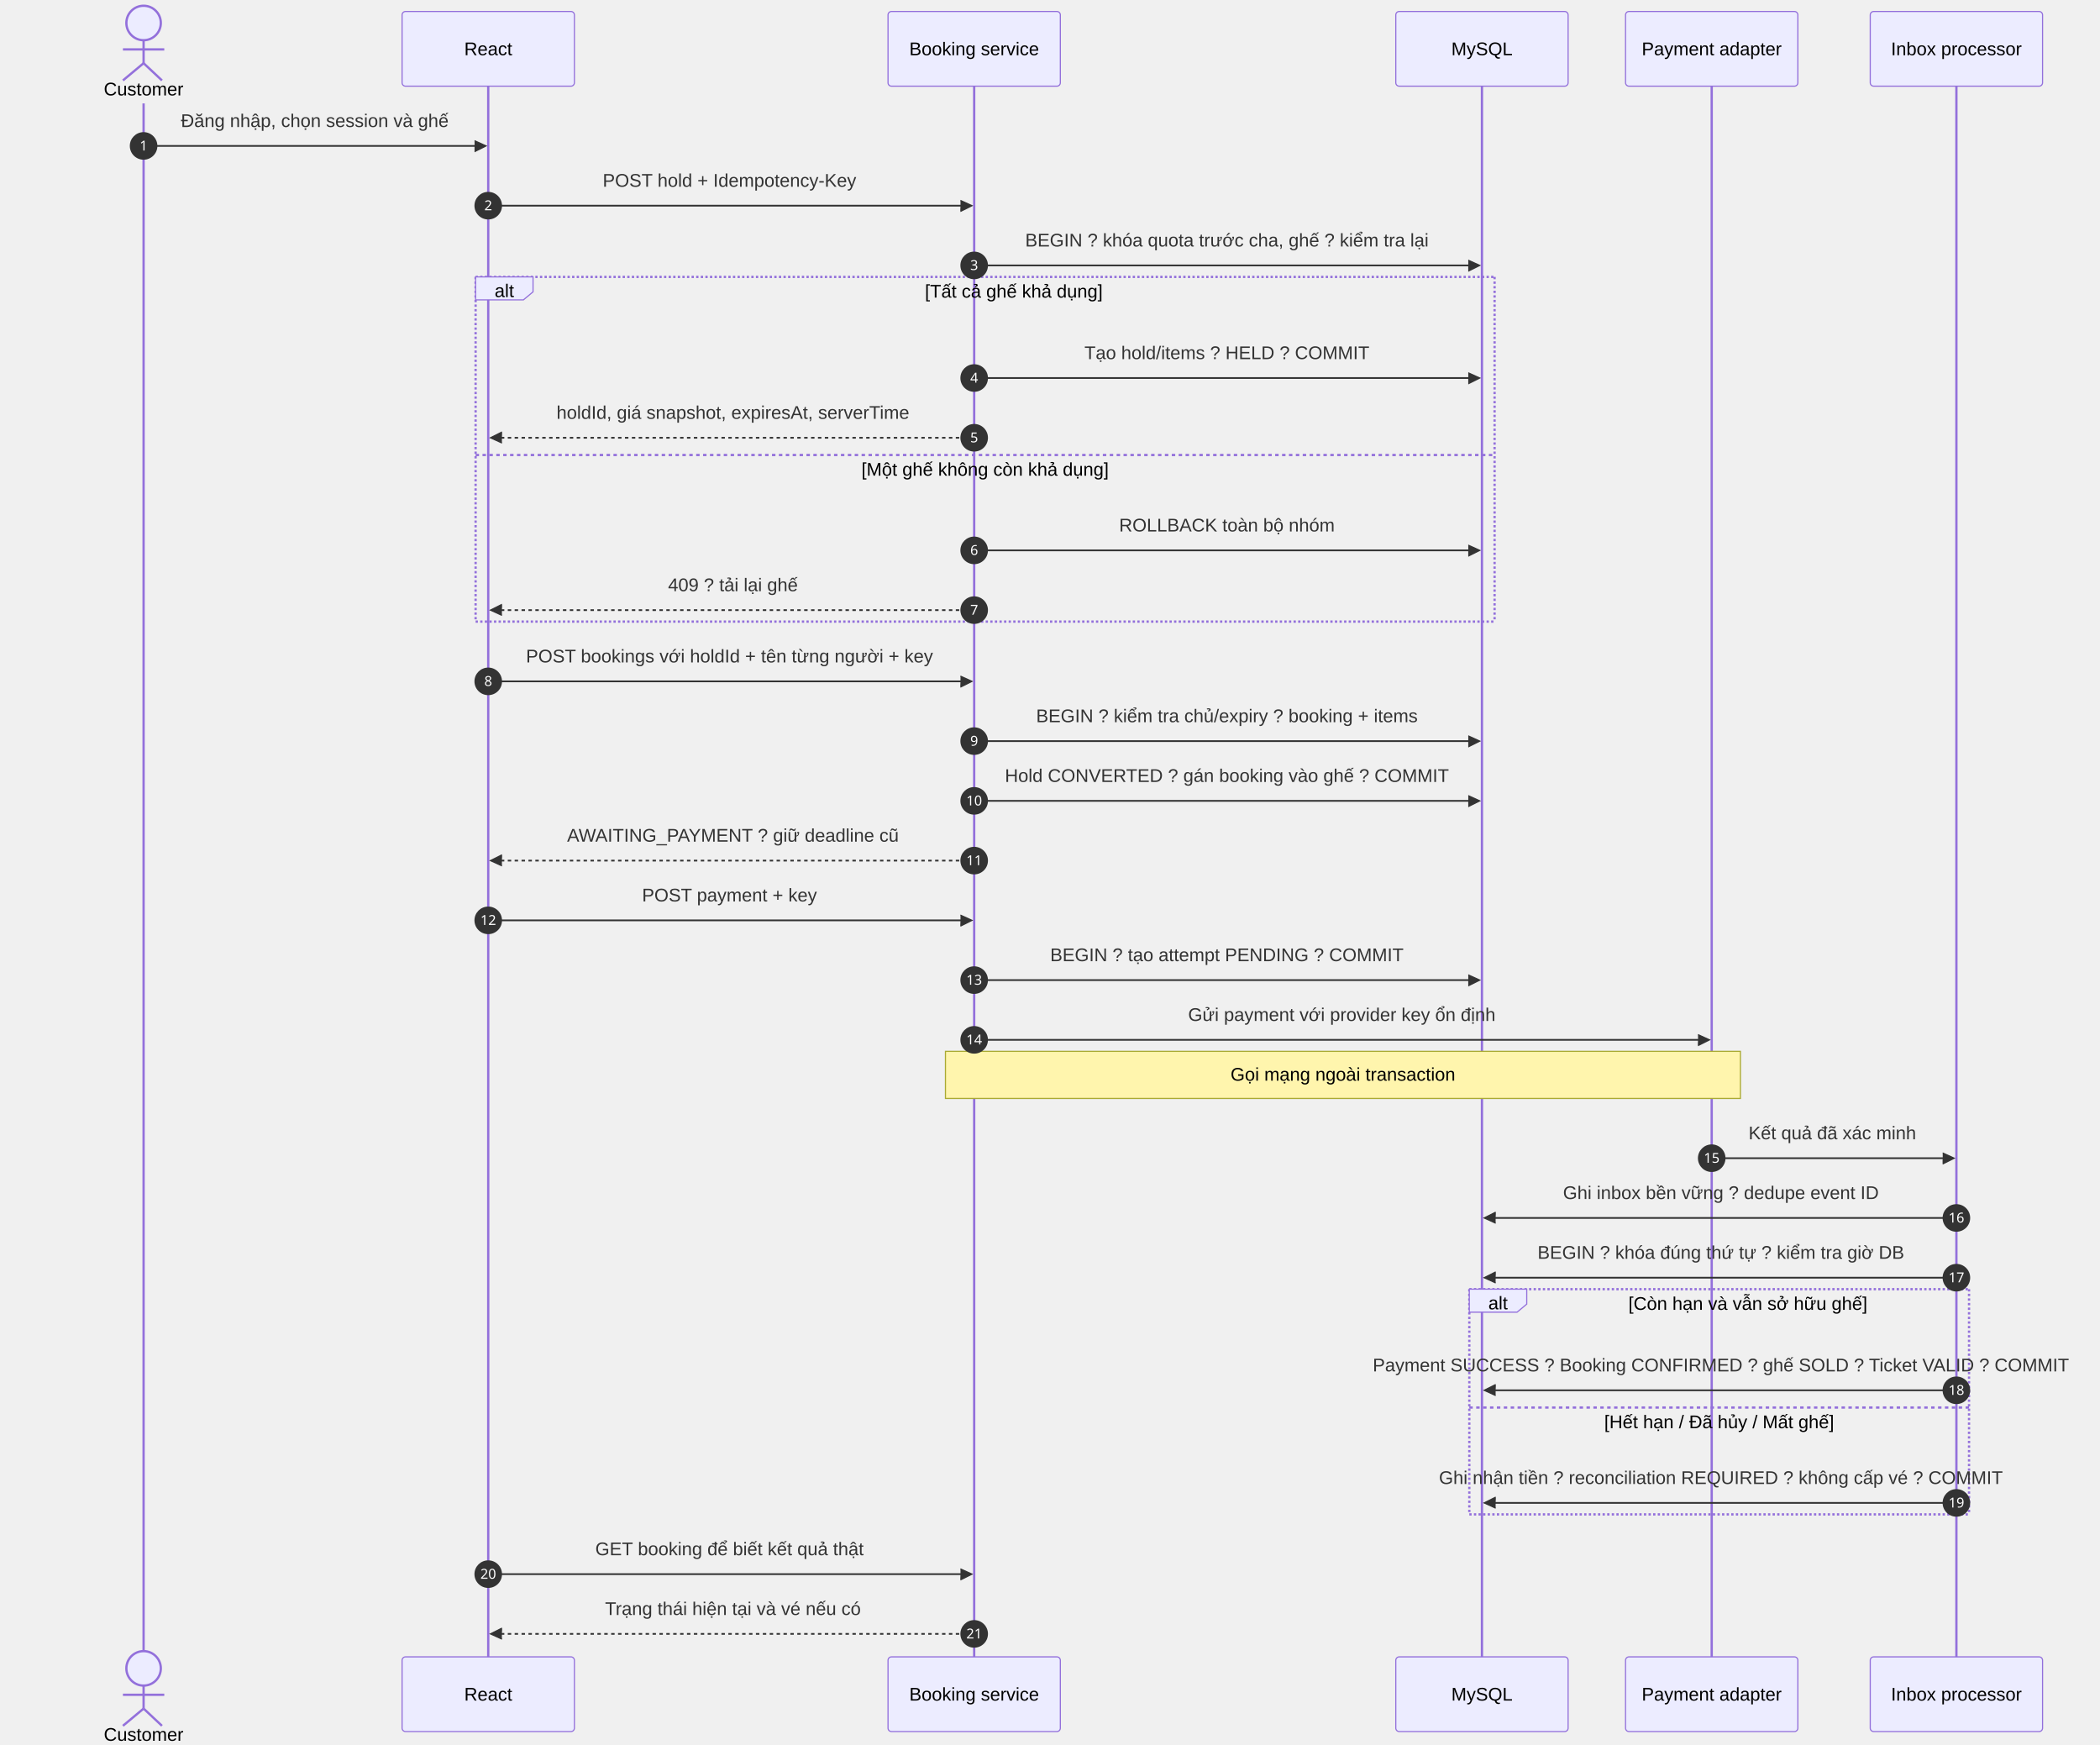
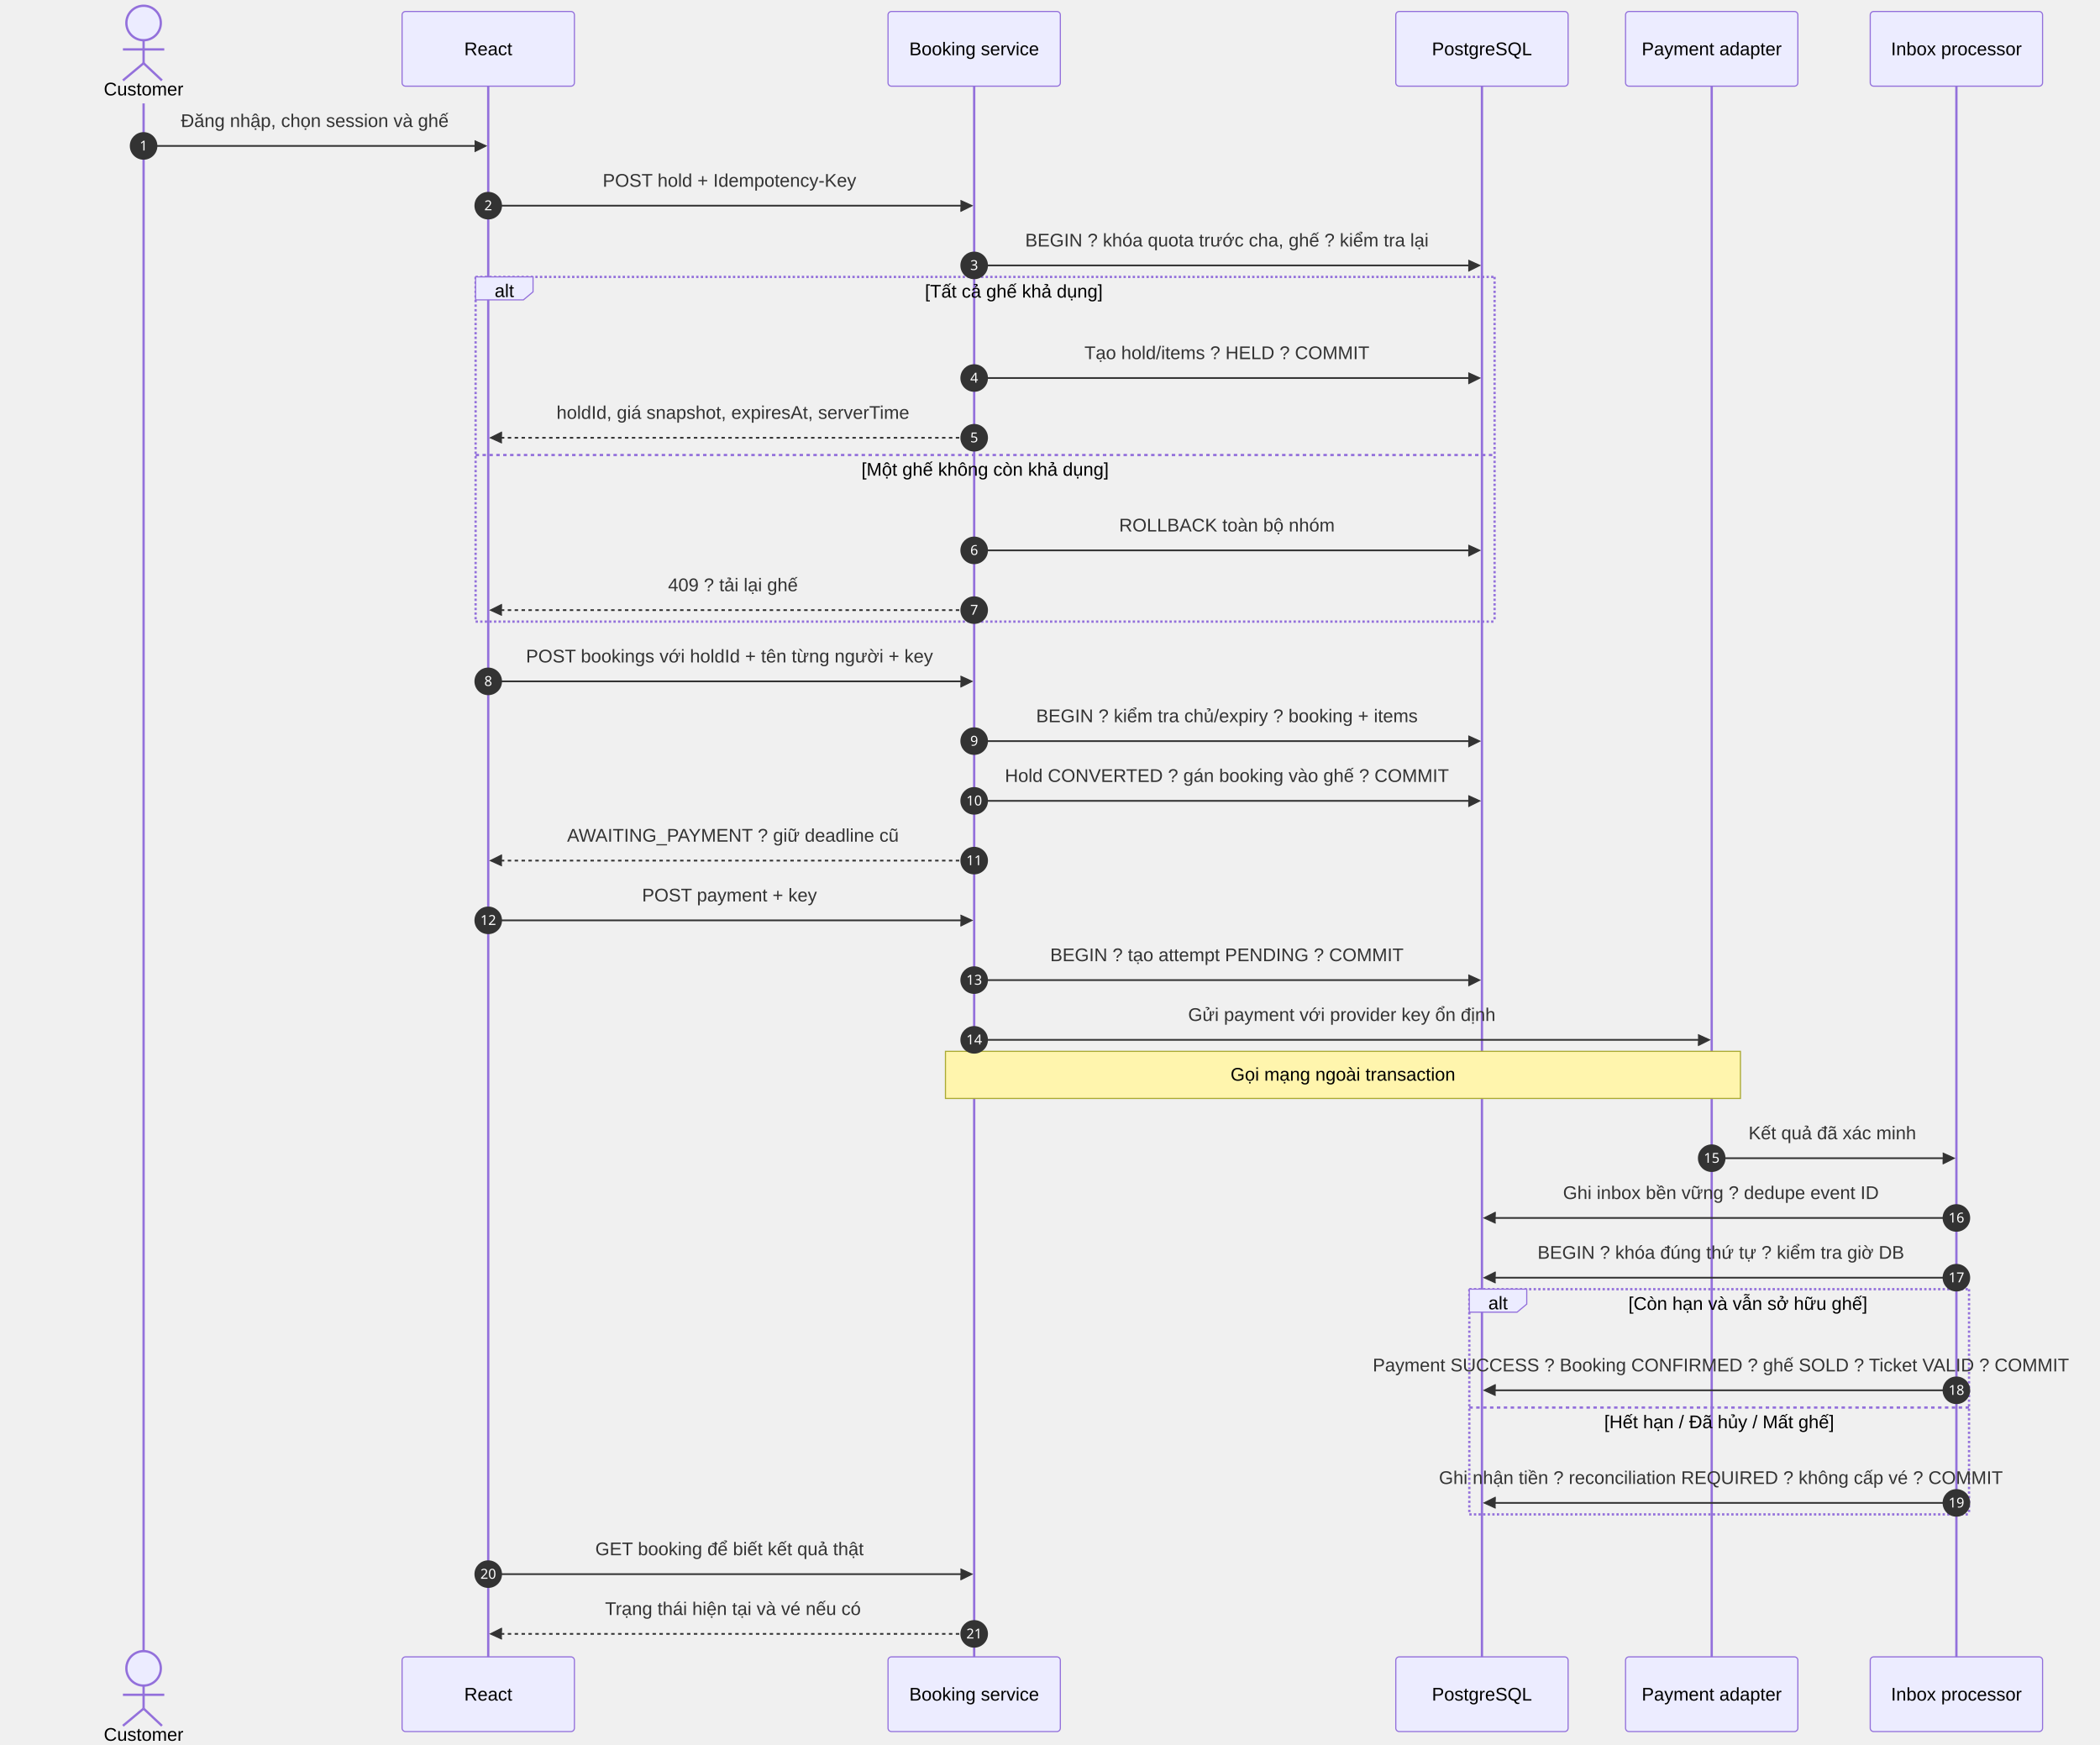
<svg xmlns="http://www.w3.org/2000/svg" id="my-svg" width="100%" style="max-width: 1828px; background-color: white;" viewBox="-50 -10 1828 1518" role="graphics-document document" aria-roledescription="sequence">
  <g>
    <rect x="1578" y="1432" fill="#eaeaea" stroke="#666" width="150" height="65" name="W" rx="3" ry="3" class="actor actor-bottom" />
    <text x="1653" y="1464.5" dominant-baseline="central" alignment-baseline="central" class="actor actor-box" style="text-anchor: middle; font-size: 16px; font-weight: 400; font-family: &quot;Segoe UI&quot;, Arial, sans-serif;">
      <tspan x="1653" dy="0">Inbox processor</tspan>
    </text>
  </g>
  <g>
    <rect x="1365" y="1432" fill="#eaeaea" stroke="#666" width="150" height="65" name="P" rx="3" ry="3" class="actor actor-bottom" />
    <text x="1440" y="1464.5" dominant-baseline="central" alignment-baseline="central" class="actor actor-box" style="text-anchor: middle; font-size: 16px; font-weight: 400; font-family: &quot;Segoe UI&quot;, Arial, sans-serif;">
      <tspan x="1440" dy="0">Payment adapter</tspan>
    </text>
  </g>
  <g>
    <rect x="1165" y="1432" fill="#eaeaea" stroke="#666" width="150" height="65" name="DB" rx="3" ry="3" class="actor actor-bottom" />
    <text x="1240" y="1464.5" dominant-baseline="central" alignment-baseline="central" class="actor actor-box" style="text-anchor: middle; font-size: 16px; font-weight: 400; font-family: &quot;Segoe UI&quot;, Arial, sans-serif;">
-       <tspan x="1240" dy="0">MySQL</tspan>
+       <tspan x="1240" dy="0">PostgreSQL</tspan>
    </text>
  </g>
  <g>
    <rect x="723" y="1432" fill="#eaeaea" stroke="#666" width="150" height="65" name="B" rx="3" ry="3" class="actor actor-bottom" />
    <text x="798" y="1464.5" dominant-baseline="central" alignment-baseline="central" class="actor actor-box" style="text-anchor: middle; font-size: 16px; font-weight: 400; font-family: &quot;Segoe UI&quot;, Arial, sans-serif;">
      <tspan x="798" dy="0">Booking service</tspan>
    </text>
  </g>
  <g>
    <rect x="300" y="1432" fill="#eaeaea" stroke="#666" width="150" height="65" name="UI" rx="3" ry="3" class="actor actor-bottom" />
    <text x="375" y="1464.5" dominant-baseline="central" alignment-baseline="central" class="actor actor-box" style="text-anchor: middle; font-size: 16px; font-weight: 400; font-family: &quot;Segoe UI&quot;, Arial, sans-serif;">
      <tspan x="375" dy="0">React</tspan>
    </text>
  </g>
  <g />
  <g>
    <line id="actor5" x1="1653" y1="65" x2="1653" y2="1432" class="actor-line 200" stroke-width="0.5px" stroke="#999" name="W" data-et="life-line" data-id="W" />
    <g id="root-5" data-et="participant" data-type="participant" data-id="W">
      <rect x="1578" y="0" fill="#eaeaea" stroke="#666" width="150" height="65" name="W" rx="3" ry="3" class="actor actor-top" />
      <text x="1653" y="32.5" dominant-baseline="central" alignment-baseline="central" class="actor actor-box" style="text-anchor: middle; font-size: 16px; font-weight: 400; font-family: &quot;Segoe UI&quot;, Arial, sans-serif;">
        <tspan x="1653" dy="0">Inbox processor</tspan>
      </text>
    </g>
  </g>
  <g>
    <line id="actor4" x1="1440" y1="65" x2="1440" y2="1432" class="actor-line 200" stroke-width="0.5px" stroke="#999" name="P" data-et="life-line" data-id="P" />
    <g id="root-4" data-et="participant" data-type="participant" data-id="P">
      <rect x="1365" y="0" fill="#eaeaea" stroke="#666" width="150" height="65" name="P" rx="3" ry="3" class="actor actor-top" />
      <text x="1440" y="32.5" dominant-baseline="central" alignment-baseline="central" class="actor actor-box" style="text-anchor: middle; font-size: 16px; font-weight: 400; font-family: &quot;Segoe UI&quot;, Arial, sans-serif;">
        <tspan x="1440" dy="0">Payment adapter</tspan>
      </text>
    </g>
  </g>
  <g>
    <line id="actor3" x1="1240" y1="65" x2="1240" y2="1432" class="actor-line 200" stroke-width="0.5px" stroke="#999" name="DB" data-et="life-line" data-id="DB" />
    <g id="root-3" data-et="participant" data-type="participant" data-id="DB">
      <rect x="1165" y="0" fill="#eaeaea" stroke="#666" width="150" height="65" name="DB" rx="3" ry="3" class="actor actor-top" />
      <text x="1240" y="32.5" dominant-baseline="central" alignment-baseline="central" class="actor actor-box" style="text-anchor: middle; font-size: 16px; font-weight: 400; font-family: &quot;Segoe UI&quot;, Arial, sans-serif;">
-         <tspan x="1240" dy="0">MySQL</tspan>
+         <tspan x="1240" dy="0">PostgreSQL</tspan>
      </text>
    </g>
  </g>
  <g>
    <line id="actor2" x1="798" y1="65" x2="798" y2="1432" class="actor-line 200" stroke-width="0.5px" stroke="#999" name="B" data-et="life-line" data-id="B" />
    <g id="root-2" data-et="participant" data-type="participant" data-id="B">
      <rect x="723" y="0" fill="#eaeaea" stroke="#666" width="150" height="65" name="B" rx="3" ry="3" class="actor actor-top" />
      <text x="798" y="32.5" dominant-baseline="central" alignment-baseline="central" class="actor actor-box" style="text-anchor: middle; font-size: 16px; font-weight: 400; font-family: &quot;Segoe UI&quot;, Arial, sans-serif;">
        <tspan x="798" dy="0">Booking service</tspan>
      </text>
    </g>
  </g>
  <g>
    <line id="actor1" x1="375" y1="65" x2="375" y2="1432" class="actor-line 200" stroke-width="0.5px" stroke="#999" name="UI" data-et="life-line" data-id="UI" />
    <g id="root-1" data-et="participant" data-type="participant" data-id="UI">
      <rect x="300" y="0" fill="#eaeaea" stroke="#666" width="150" height="65" name="UI" rx="3" ry="3" class="actor actor-top" />
      <text x="375" y="32.5" dominant-baseline="central" alignment-baseline="central" class="actor actor-box" style="text-anchor: middle; font-size: 16px; font-weight: 400; font-family: &quot;Segoe UI&quot;, Arial, sans-serif;">
        <tspan x="375" dy="0">React</tspan>
      </text>
    </g>
  </g>
  <g>
    <line id="actor0" x1="75" y1="80" x2="75" y2="1432" class="actor-line 200" stroke-width="0.5px" stroke="#999" name="C" data-et="life-line" data-id="C" />
  </g>
  <style>#my-svg{font-family:Segoe UI,Arial,sans-serif;font-size:16px;fill:#333;}@keyframes edge-animation-frame{from{stroke-dashoffset:0;}}@keyframes dash{to{stroke-dashoffset:0;}}#my-svg .edge-animation-slow{stroke-dasharray:9,5!important;stroke-dashoffset:900;animation:dash 50s linear infinite;stroke-linecap:round;}#my-svg .edge-animation-fast{stroke-dasharray:9,5!important;stroke-dashoffset:900;animation:dash 20s linear infinite;stroke-linecap:round;}#my-svg .error-icon{fill:#552222;}#my-svg .error-text{fill:#552222;stroke:#552222;}#my-svg .edge-thickness-normal{stroke-width:1px;}#my-svg .edge-thickness-thick{stroke-width:3.5px;}#my-svg .edge-pattern-solid{stroke-dasharray:0;}#my-svg .edge-thickness-invisible{stroke-width:0;fill:none;}#my-svg .edge-pattern-dashed{stroke-dasharray:3;}#my-svg .edge-pattern-dotted{stroke-dasharray:2;}#my-svg .marker{fill:#333333;stroke:#333333;}#my-svg .marker.cross{stroke:#333333;}#my-svg svg{font-family:Segoe UI,Arial,sans-serif;font-size:16px;}#my-svg p{margin:0;}#my-svg .actor{stroke:#9370DB;fill:#ECECFF;stroke-width:1;}#my-svg rect.actor.outer-path[data-look="neo"]{filter:drop-shadow(1px 2px 2px rgba(185, 185, 185, 1));}#my-svg rect.note[data-look="neo"]{stroke:#aaaa33;fill:#fff5ad;filter:drop-shadow(1px 2px 2px rgba(185, 185, 185, 1));}#my-svg text.actor&gt;tspan{fill:black;stroke:none;}#my-svg .actor-line{stroke:#9370DB;}#my-svg .innerArc{stroke-width:1.5;stroke-dasharray:none;}#my-svg .messageLine0{stroke-width:1.5;stroke-dasharray:none;stroke:#333;}#my-svg .messageLine1{stroke-width:1.5;stroke-dasharray:2,2;stroke:#333;}#my-svg [id$="-arrowhead"] path{fill:#333;stroke:#333;}#my-svg .sequenceNumber{fill:white;}#my-svg [id$="-sequencenumber"]{fill:#333;}#my-svg [id$="-crosshead"] path{fill:#333;stroke:#333;}#my-svg .messageText{fill:#333;stroke:none;}#my-svg .labelBox{stroke:#9370DB;fill:#ECECFF;filter:none;}#my-svg .labelText,#my-svg .labelText&gt;tspan{fill:black;stroke:none;}#my-svg .loopText,#my-svg .loopText&gt;tspan{fill:black;stroke:none;}#my-svg .sectionTitle,#my-svg .sectionTitle&gt;tspan{fill:black;stroke:none;}#my-svg .loopLine{stroke-width:2px;stroke-dasharray:2,2;stroke:#9370DB;fill:#9370DB;}#my-svg .note{stroke:#aaaa33;fill:#fff5ad;}#my-svg .noteText,#my-svg .noteText&gt;tspan{fill:black;stroke:none;font-weight:normal;}#my-svg .activation0{fill:#f4f4f4;stroke:#666;}#my-svg .activation1{fill:#f4f4f4;stroke:#666;}#my-svg .activation2{fill:#f4f4f4;stroke:#666;}#my-svg .actorPopupMenu{position:absolute;}#my-svg .actorPopupMenuPanel{position:absolute;fill:#ECECFF;box-shadow:0px 8px 16px 0px rgba(0,0,0,0.2);filter:drop-shadow(3px 5px 2px rgb(0 0 0 / 0.4));}#my-svg .actor-man circle,#my-svg line{fill:#ECECFF;stroke-width:2px;}#my-svg g rect.rect{filter:drop-shadow(1px 2px 2px rgba(185, 185, 185, 1));stroke:#9370DB;}#my-svg .node .neo-node{stroke:#9370DB;}#my-svg [data-look="neo"].node rect,#my-svg [data-look="neo"].cluster rect,#my-svg [data-look="neo"].node polygon{stroke:#9370DB;filter:drop-shadow(1px 2px 2px rgba(185, 185, 185, 1));}#my-svg [data-look="neo"].swimlane.cluster rect{filter:none;}#my-svg [data-look="neo"].node path{stroke:#9370DB;stroke-width:1px;}#my-svg [data-look="neo"].node .outer-path{filter:drop-shadow(1px 2px 2px rgba(185, 185, 185, 1));}#my-svg [data-look="neo"].node .neo-line path{stroke:#9370DB;filter:none;}#my-svg [data-look="neo"].node circle{stroke:#9370DB;filter:drop-shadow(1px 2px 2px rgba(185, 185, 185, 1));}#my-svg [data-look="neo"].node circle .state-start{fill:#000000;}#my-svg [data-look="neo"].icon-shape .icon{fill:#9370DB;filter:drop-shadow(1px 2px 2px rgba(185, 185, 185, 1));}#my-svg [data-look="neo"].icon-shape .icon-neo path{stroke:#9370DB;filter:drop-shadow(1px 2px 2px rgba(185, 185, 185, 1));}#my-svg :root{--mermaid-font-family:Segoe UI,Arial,sans-serif;}</style>
  <g />
  <defs>
    <symbol id="my-svg-computer" width="24" height="24">
      <path transform="scale(.5)" d="M2 2v13h20v-13h-20zm18 11h-16v-9h16v9zm-10.228 6l.466-1h3.524l.467 1h-4.457zm14.228 3h-24l2-6h2.104l-1.33 4h18.45l-1.297-4h2.073l2 6zm-5-10h-14v-7h14v7z" />
    </symbol>
  </defs>
  <defs>
    <symbol id="my-svg-database" fill-rule="evenodd" clip-rule="evenodd">
      <path transform="scale(.5)" d="M12.258.001l.256.004.255.005.253.008.251.01.249.012.247.015.246.016.242.019.241.02.239.023.236.024.233.027.231.028.229.031.225.032.223.034.22.036.217.038.214.04.211.041.208.043.205.045.201.046.198.048.194.05.191.051.187.053.183.054.18.056.175.057.172.059.168.06.163.061.16.063.155.064.15.066.074.033.073.033.071.034.07.034.069.035.068.035.067.035.066.035.064.036.064.036.062.036.06.036.06.037.058.037.058.037.055.038.055.038.053.038.052.038.051.039.05.039.048.039.047.039.045.04.044.04.043.04.041.04.04.041.039.041.037.041.036.041.034.041.033.042.032.042.03.042.029.042.027.042.026.043.024.043.023.043.021.043.02.043.018.044.017.043.015.044.013.044.012.044.011.045.009.044.007.045.006.045.004.045.002.045.001.045v17l-.001.045-.002.045-.004.045-.006.045-.007.045-.009.044-.011.045-.012.044-.013.044-.015.044-.017.043-.018.044-.02.043-.021.043-.023.043-.024.043-.026.043-.027.042-.029.042-.03.042-.032.042-.033.042-.034.041-.036.041-.037.041-.039.041-.04.041-.041.04-.043.04-.044.04-.045.04-.047.039-.048.039-.05.039-.051.039-.052.038-.053.038-.055.038-.055.038-.058.037-.058.037-.06.037-.06.036-.062.036-.064.036-.064.036-.066.035-.067.035-.068.035-.069.035-.07.034-.071.034-.073.033-.074.033-.15.066-.155.064-.16.063-.163.061-.168.06-.172.059-.175.057-.18.056-.183.054-.187.053-.191.051-.194.05-.198.048-.201.046-.205.045-.208.043-.211.041-.214.04-.217.038-.22.036-.223.034-.225.032-.229.031-.231.028-.233.027-.236.024-.239.023-.241.02-.242.019-.246.016-.247.015-.249.012-.251.01-.253.008-.255.005-.256.004-.258.001-.258-.001-.256-.004-.255-.005-.253-.008-.251-.01-.249-.012-.247-.015-.245-.016-.243-.019-.241-.02-.238-.023-.236-.024-.234-.027-.231-.028-.228-.031-.226-.032-.223-.034-.22-.036-.217-.038-.214-.04-.211-.041-.208-.043-.204-.045-.201-.046-.198-.048-.195-.05-.19-.051-.187-.053-.184-.054-.179-.056-.176-.057-.172-.059-.167-.06-.164-.061-.159-.063-.155-.064-.151-.066-.074-.033-.072-.033-.072-.034-.07-.034-.069-.035-.068-.035-.067-.035-.066-.035-.064-.036-.063-.036-.062-.036-.061-.036-.06-.037-.058-.037-.057-.037-.056-.038-.055-.038-.053-.038-.052-.038-.051-.039-.049-.039-.049-.039-.046-.039-.046-.04-.044-.04-.043-.04-.041-.04-.04-.041-.039-.041-.037-.041-.036-.041-.034-.041-.033-.042-.032-.042-.03-.042-.029-.042-.027-.042-.026-.043-.024-.043-.023-.043-.021-.043-.02-.043-.018-.044-.017-.043-.015-.044-.013-.044-.012-.044-.011-.045-.009-.044-.007-.045-.006-.045-.004-.045-.002-.045-.001-.045v-17l.001-.045.002-.045.004-.045.006-.045.007-.045.009-.044.011-.045.012-.044.013-.044.015-.044.017-.043.018-.044.02-.043.021-.043.023-.043.024-.043.026-.043.027-.042.029-.042.03-.042.032-.042.033-.042.034-.041.036-.041.037-.041.039-.041.04-.041.041-.04.043-.04.044-.04.046-.04.046-.039.049-.039.049-.039.051-.039.052-.038.053-.038.055-.038.056-.038.057-.037.058-.037.06-.037.061-.036.062-.036.063-.036.064-.036.066-.035.067-.035.068-.035.069-.035.07-.034.072-.034.072-.033.074-.033.151-.066.155-.064.159-.063.164-.061.167-.06.172-.059.176-.057.179-.056.184-.054.187-.053.19-.051.195-.05.198-.048.201-.046.204-.045.208-.043.211-.041.214-.04.217-.038.22-.036.223-.034.226-.032.228-.031.231-.028.234-.027.236-.024.238-.023.241-.02.243-.019.245-.016.247-.015.249-.012.251-.01.253-.008.255-.005.256-.004.258-.001.258.001zm-9.258 20.499v.01l.001.021.003.021.004.022.005.021.006.022.007.022.009.023.01.022.011.023.012.023.013.023.015.023.016.024.017.023.018.024.019.024.021.024.022.025.023.024.024.025.052.049.056.05.061.051.066.051.07.051.075.051.079.052.084.052.088.052.092.052.097.052.102.051.105.052.11.052.114.051.119.051.123.051.127.05.131.05.135.05.139.048.144.049.147.047.152.047.155.047.16.045.163.045.167.043.171.043.176.041.178.041.183.039.187.039.19.037.194.035.197.035.202.033.204.031.209.03.212.029.216.027.219.025.222.024.226.021.23.02.233.018.236.016.24.015.243.012.246.01.249.008.253.005.256.004.259.001.26-.001.257-.004.254-.005.25-.008.247-.011.244-.012.241-.014.237-.016.233-.018.231-.021.226-.021.224-.024.22-.026.216-.027.212-.028.21-.031.205-.031.202-.034.198-.034.194-.036.191-.037.187-.039.183-.04.179-.04.175-.042.172-.043.168-.044.163-.045.16-.046.155-.046.152-.047.148-.048.143-.049.139-.049.136-.05.131-.05.126-.05.123-.051.118-.052.114-.051.11-.052.106-.052.101-.052.096-.052.092-.052.088-.053.083-.051.079-.052.074-.052.07-.051.065-.051.06-.051.056-.05.051-.05.023-.024.023-.025.021-.024.02-.024.019-.024.018-.024.017-.024.015-.023.014-.024.013-.023.012-.023.01-.023.01-.022.008-.022.006-.022.006-.022.004-.022.004-.021.001-.021.001-.021v-4.127l-.077.055-.08.053-.083.054-.085.053-.087.052-.09.052-.093.051-.095.05-.097.05-.1.049-.102.049-.105.048-.106.047-.109.047-.111.046-.114.045-.115.045-.118.044-.12.043-.122.042-.124.042-.126.041-.128.04-.13.04-.132.038-.134.038-.135.037-.138.037-.139.035-.142.035-.143.034-.144.033-.147.032-.148.031-.15.03-.151.03-.153.029-.154.027-.156.027-.158.026-.159.025-.161.024-.162.023-.163.022-.165.021-.166.02-.167.019-.169.018-.169.017-.171.016-.173.015-.173.014-.175.013-.175.012-.177.011-.178.01-.179.008-.179.008-.181.006-.182.005-.182.004-.184.003-.184.002h-.37l-.184-.002-.184-.003-.182-.004-.182-.005-.181-.006-.179-.008-.179-.008-.178-.01-.176-.011-.176-.012-.175-.013-.173-.014-.172-.015-.171-.016-.17-.017-.169-.018-.167-.019-.166-.02-.165-.021-.163-.022-.162-.023-.161-.024-.159-.025-.157-.026-.156-.027-.155-.027-.153-.029-.151-.03-.15-.03-.148-.031-.146-.032-.145-.033-.143-.034-.141-.035-.14-.035-.137-.037-.136-.037-.134-.038-.132-.038-.13-.04-.128-.04-.126-.041-.124-.042-.122-.042-.12-.044-.117-.043-.116-.045-.113-.045-.112-.046-.109-.047-.106-.047-.105-.048-.102-.049-.1-.049-.097-.05-.095-.05-.093-.052-.09-.051-.087-.052-.085-.053-.083-.054-.08-.054-.077-.054v4.127zm0-5.654v.011l.001.021.003.021.004.021.005.022.006.022.007.022.009.022.01.022.011.023.012.023.013.023.015.024.016.023.017.024.018.024.019.024.021.024.022.024.023.025.024.024.052.05.056.05.061.05.066.051.07.051.075.052.079.051.084.052.088.052.092.052.097.052.102.052.105.052.11.051.114.051.119.052.123.05.127.051.131.05.135.049.139.049.144.048.147.048.152.047.155.046.16.045.163.045.167.044.171.042.176.042.178.04.183.04.187.038.19.037.194.036.197.034.202.033.204.032.209.03.212.028.216.027.219.025.222.024.226.022.23.02.233.018.236.016.24.014.243.012.246.01.249.008.253.006.256.003.259.001.26-.001.257-.003.254-.006.25-.008.247-.01.244-.012.241-.015.237-.016.233-.018.231-.02.226-.022.224-.024.22-.025.216-.027.212-.029.21-.03.205-.032.202-.033.198-.035.194-.036.191-.037.187-.039.183-.039.179-.041.175-.042.172-.043.168-.044.163-.045.16-.045.155-.047.152-.047.148-.048.143-.048.139-.05.136-.049.131-.05.126-.051.123-.051.118-.051.114-.052.11-.052.106-.052.101-.052.096-.052.092-.052.088-.052.083-.052.079-.052.074-.051.07-.052.065-.051.06-.05.056-.051.051-.049.023-.025.023-.024.021-.025.02-.024.019-.024.018-.024.017-.024.015-.023.014-.023.013-.024.012-.022.01-.023.01-.023.008-.022.006-.022.006-.022.004-.021.004-.022.001-.021.001-.021v-4.139l-.077.054-.08.054-.083.054-.085.052-.087.053-.09.051-.093.051-.095.051-.097.05-.1.049-.102.049-.105.048-.106.047-.109.047-.111.046-.114.045-.115.044-.118.044-.12.044-.122.042-.124.042-.126.041-.128.04-.13.039-.132.039-.134.038-.135.037-.138.036-.139.036-.142.035-.143.033-.144.033-.147.033-.148.031-.15.03-.151.03-.153.028-.154.028-.156.027-.158.026-.159.025-.161.024-.162.023-.163.022-.165.021-.166.02-.167.019-.169.018-.169.017-.171.016-.173.015-.173.014-.175.013-.175.012-.177.011-.178.009-.179.009-.179.007-.181.007-.182.005-.182.004-.184.003-.184.002h-.37l-.184-.002-.184-.003-.182-.004-.182-.005-.181-.007-.179-.007-.179-.009-.178-.009-.176-.011-.176-.012-.175-.013-.173-.014-.172-.015-.171-.016-.17-.017-.169-.018-.167-.019-.166-.02-.165-.021-.163-.022-.162-.023-.161-.024-.159-.025-.157-.026-.156-.027-.155-.028-.153-.028-.151-.03-.15-.03-.148-.031-.146-.033-.145-.033-.143-.033-.141-.035-.14-.036-.137-.036-.136-.037-.134-.038-.132-.039-.13-.039-.128-.04-.126-.041-.124-.042-.122-.043-.12-.043-.117-.044-.116-.044-.113-.046-.112-.046-.109-.046-.106-.047-.105-.048-.102-.049-.1-.049-.097-.05-.095-.051-.093-.051-.09-.051-.087-.053-.085-.052-.083-.054-.08-.054-.077-.054v4.139zm0-5.666v.011l.001.02.003.022.004.021.005.022.006.021.007.022.009.023.01.022.011.023.012.023.013.023.015.023.016.024.017.024.018.023.019.024.021.025.022.024.023.024.024.025.052.05.056.05.061.05.066.051.07.051.075.052.079.051.084.052.088.052.092.052.097.052.102.052.105.051.11.052.114.051.119.051.123.051.127.05.131.05.135.05.139.049.144.048.147.048.152.047.155.046.16.045.163.045.167.043.171.043.176.042.178.04.183.04.187.038.19.037.194.036.197.034.202.033.204.032.209.03.212.028.216.027.219.025.222.024.226.021.23.02.233.018.236.017.24.014.243.012.246.01.249.008.253.006.256.003.259.001.26-.001.257-.003.254-.006.25-.008.247-.01.244-.013.241-.014.237-.016.233-.018.231-.02.226-.022.224-.024.22-.025.216-.027.212-.029.21-.03.205-.032.202-.033.198-.035.194-.036.191-.037.187-.039.183-.039.179-.041.175-.042.172-.043.168-.044.163-.045.16-.045.155-.047.152-.047.148-.048.143-.049.139-.049.136-.049.131-.051.126-.05.123-.051.118-.052.114-.051.11-.052.106-.052.101-.052.096-.052.092-.052.088-.052.083-.052.079-.052.074-.052.07-.051.065-.051.06-.051.056-.05.051-.049.023-.025.023-.025.021-.024.02-.024.019-.024.018-.024.017-.024.015-.023.014-.024.013-.023.012-.023.01-.022.01-.023.008-.022.006-.022.006-.022.004-.022.004-.021.001-.021.001-.021v-4.153l-.077.054-.08.054-.083.053-.085.053-.087.053-.09.051-.093.051-.095.051-.097.05-.1.049-.102.048-.105.048-.106.048-.109.046-.111.046-.114.046-.115.044-.118.044-.12.043-.122.043-.124.042-.126.041-.128.04-.13.039-.132.039-.134.038-.135.037-.138.036-.139.036-.142.034-.143.034-.144.033-.147.032-.148.032-.15.03-.151.03-.153.028-.154.028-.156.027-.158.026-.159.024-.161.024-.162.023-.163.023-.165.021-.166.02-.167.019-.169.018-.169.017-.171.016-.173.015-.173.014-.175.013-.175.012-.177.01-.178.01-.179.009-.179.007-.181.006-.182.006-.182.004-.184.003-.184.001-.185.001-.185-.001-.184-.001-.184-.003-.182-.004-.182-.006-.181-.006-.179-.007-.179-.009-.178-.01-.176-.01-.176-.012-.175-.013-.173-.014-.172-.015-.171-.016-.17-.017-.169-.018-.167-.019-.166-.02-.165-.021-.163-.023-.162-.023-.161-.024-.159-.024-.157-.026-.156-.027-.155-.028-.153-.028-.151-.03-.15-.03-.148-.032-.146-.032-.145-.033-.143-.034-.141-.034-.14-.036-.137-.036-.136-.037-.134-.038-.132-.039-.13-.039-.128-.041-.126-.041-.124-.041-.122-.043-.12-.043-.117-.044-.116-.044-.113-.046-.112-.046-.109-.046-.106-.048-.105-.048-.102-.048-.1-.05-.097-.049-.095-.051-.093-.051-.09-.052-.087-.052-.085-.053-.083-.053-.08-.054-.077-.054v4.153zm8.74-8.179l-.257.004-.254.005-.25.008-.247.011-.244.012-.241.014-.237.016-.233.018-.231.021-.226.022-.224.023-.22.026-.216.027-.212.028-.21.031-.205.032-.202.033-.198.034-.194.036-.191.038-.187.038-.183.04-.179.041-.175.042-.172.043-.168.043-.163.045-.16.046-.155.046-.152.048-.148.048-.143.048-.139.049-.136.05-.131.05-.126.051-.123.051-.118.051-.114.052-.11.052-.106.052-.101.052-.096.052-.092.052-.088.052-.083.052-.079.052-.074.051-.07.052-.065.051-.06.05-.056.05-.051.05-.023.025-.023.024-.021.024-.02.025-.019.024-.018.024-.017.023-.015.024-.014.023-.013.023-.012.023-.01.023-.01.022-.008.022-.006.023-.006.021-.004.022-.004.021-.001.021-.001.021.001.021.001.021.004.021.004.022.006.021.006.023.008.022.01.022.01.023.012.023.013.023.014.023.015.024.017.023.018.024.019.024.02.025.021.024.023.024.023.025.051.05.056.05.06.05.065.051.07.052.074.051.079.052.083.052.088.052.092.052.096.052.101.052.106.052.11.052.114.052.118.051.123.051.126.051.131.05.136.05.139.049.143.048.148.048.152.048.155.046.16.046.163.045.168.043.172.043.175.042.179.041.183.04.187.038.191.038.194.036.198.034.202.033.205.032.21.031.212.028.216.027.22.026.224.023.226.022.231.021.233.018.237.016.241.014.244.012.247.011.25.008.254.005.257.004.26.001.26-.001.257-.004.254-.005.25-.008.247-.011.244-.012.241-.014.237-.016.233-.018.231-.021.226-.022.224-.023.22-.026.216-.027.212-.028.21-.031.205-.032.202-.033.198-.034.194-.036.191-.038.187-.038.183-.04.179-.041.175-.042.172-.043.168-.043.163-.045.16-.046.155-.046.152-.048.148-.048.143-.048.139-.049.136-.05.131-.05.126-.051.123-.051.118-.051.114-.052.11-.052.106-.052.101-.052.096-.052.092-.052.088-.052.083-.052.079-.052.074-.051.07-.052.065-.051.06-.05.056-.05.051-.05.023-.025.023-.024.021-.024.02-.025.019-.024.018-.024.017-.023.015-.024.014-.023.013-.023.012-.023.01-.023.01-.022.008-.022.006-.023.006-.021.004-.022.004-.021.001-.021.001-.021-.001-.021-.001-.021-.004-.021-.004-.022-.006-.021-.006-.023-.008-.022-.01-.022-.01-.023-.012-.023-.013-.023-.014-.023-.015-.024-.017-.023-.018-.024-.019-.024-.02-.025-.021-.024-.023-.024-.023-.025-.051-.05-.056-.05-.06-.05-.065-.051-.07-.052-.074-.051-.079-.052-.083-.052-.088-.052-.092-.052-.096-.052-.101-.052-.106-.052-.11-.052-.114-.052-.118-.051-.123-.051-.126-.051-.131-.05-.136-.05-.139-.049-.143-.048-.148-.048-.152-.048-.155-.046-.16-.046-.163-.045-.168-.043-.172-.043-.175-.042-.179-.041-.183-.04-.187-.038-.191-.038-.194-.036-.198-.034-.202-.033-.205-.032-.21-.031-.212-.028-.216-.027-.22-.026-.224-.023-.226-.022-.231-.021-.233-.018-.237-.016-.241-.014-.244-.012-.247-.011-.25-.008-.254-.005-.257-.004-.26-.001-.26.001z" />
    </symbol>
  </defs>
  <defs>
    <symbol id="my-svg-clock" width="24" height="24">
      <path transform="scale(.5)" d="M12 2c5.514 0 10 4.486 10 10s-4.486 10-10 10-10-4.486-10-10 4.486-10 10-10zm0-2c-6.627 0-12 5.373-12 12s5.373 12 12 12 12-5.373 12-12-5.373-12-12-12zm5.848 12.459c.202.038.202.333.001.372-1.907.361-6.045 1.111-6.547 1.111-.719 0-1.301-.582-1.301-1.301 0-.512.77-5.447 1.125-7.445.034-.192.312-.181.343.014l.985 6.238 5.394 1.011z" />
    </symbol>
  </defs>
  <defs>
    <marker id="my-svg-arrowhead" refX="7.9" refY="5" markerUnits="userSpaceOnUse" markerWidth="12" markerHeight="12" orient="auto-start-reverse">
      <path d="M -1 0 L 10 5 L 0 10 z" />
    </marker>
  </defs>
  <defs>
    <marker id="my-svg-crosshead" markerWidth="15" markerHeight="8" orient="auto" refX="4" refY="4.5">
      <path fill="none" stroke="#000000" stroke-width="1pt" d="M 1,2 L 6,7 M 6,2 L 1,7" style="stroke-dasharray: 0, 0;" />
    </marker>
  </defs>
  <defs>
    <marker id="my-svg-filled-head" refX="15.5" refY="7" markerWidth="20" markerHeight="28" orient="auto">
      <path d="M 18,7 L9,13 L14,7 L9,1 Z" />
    </marker>
  </defs>
  <defs>
    <marker id="my-svg-sequencenumber" refX="15" refY="15" markerWidth="60" markerHeight="40" orient="auto">
      <circle cx="15" cy="15" r="6" />
    </marker>
  </defs>
  <defs>
    <marker id="my-svg-solidTopArrowHead" refX="7.9" refY="7.25" markerUnits="userSpaceOnUse" markerWidth="12" markerHeight="12" orient="auto-start-reverse">
      <path d="M 0 0 L 10 8 L 0 8 z" />
    </marker>
  </defs>
  <defs>
    <marker id="my-svg-solidBottomArrowHead" refX="7.9" refY="0.75" markerUnits="userSpaceOnUse" markerWidth="12" markerHeight="12" orient="auto-start-reverse">
      <path d="M 0 0 L 10 0 L 0 8 z" />
    </marker>
  </defs>
  <defs>
    <marker id="my-svg-stickTopArrowHead" refX="7.5" refY="7" markerUnits="userSpaceOnUse" markerWidth="12" markerHeight="12" orient="auto-start-reverse">
      <path d="M 0 0 L 7 7" stroke="black" stroke-width="1.5" fill="none" />
    </marker>
  </defs>
  <defs>
    <marker id="my-svg-stickBottomArrowHead" refX="7.5" refY="0" markerUnits="userSpaceOnUse" markerWidth="12" markerHeight="12" orient="auto-start-reverse">
      <path d="M 0 7 L 7 0" stroke="black" stroke-width="1.5" fill="none" />
    </marker>
  </defs>
  <g data-et="control-structure" data-id="i10">
    <line x1="364" y1="231" x2="1251" y2="231" class="loopLine" />
    <line x1="1251" y1="231" x2="1251" y2="531" class="loopLine" />
    <line x1="364" y1="531" x2="1251" y2="531" class="loopLine" />
    <line x1="364" y1="231" x2="364" y2="531" class="loopLine" />
    <line x1="364" y1="386" x2="1251" y2="386" class="loopLine" style="stroke-dasharray: 3, 3;" />
    <polygon points="364,231 414,231 414,244 405.6,251 364,251" class="labelBox" />
    <text x="389" y="244" text-anchor="middle" dominant-baseline="middle" alignment-baseline="middle" class="labelText" style="font-family: &quot;Segoe UI&quot;, Arial, sans-serif; font-size: 16px; font-weight: 400;">alt</text>
    <text x="832.5" y="249" text-anchor="middle" class="loopText" style="font-family: &quot;Segoe UI&quot;, Arial, sans-serif; font-size: 16px; font-weight: 400;">
      <tspan x="832.5">[Tất cả ghế khả dụng]</tspan>
    </text>
    <text x="807.5" y="404" text-anchor="middle" class="sectionTitle" style="font-family: &quot;Segoe UI&quot;, Arial, sans-serif; font-size: 16px; font-weight: 400;">[Một ghế không còn khả dụng]</text>
  </g>
  <g data-et="note" data-id="i18">
    <rect x="773" y="905" fill="#EDF2AE" stroke="#666" width="692" height="41" class="note" />
    <text x="1119" y="910" text-anchor="middle" dominant-baseline="middle" alignment-baseline="middle" class="noteText" dy="1em" style="font-family: &quot;Segoe UI&quot;, Arial, sans-serif; font-size: 16px; font-weight: 400;">
      <tspan x="1119">Gọi mạng ngoài transaction</tspan>
    </text>
  </g>
  <g data-et="control-structure" data-id="i26">
    <line x1="1229" y1="1112" x2="1664" y2="1112" class="loopLine" />
    <line x1="1664" y1="1112" x2="1664" y2="1308" class="loopLine" />
    <line x1="1229" y1="1308" x2="1664" y2="1308" class="loopLine" />
    <line x1="1229" y1="1112" x2="1229" y2="1308" class="loopLine" />
    <line x1="1229" y1="1215" x2="1664" y2="1215" class="loopLine" style="stroke-dasharray: 3, 3;" />
    <polygon points="1229,1112 1279,1112 1279,1125 1270.6,1132 1229,1132" class="labelBox" />
    <text x="1254" y="1125" text-anchor="middle" dominant-baseline="middle" alignment-baseline="middle" class="labelText" style="font-family: &quot;Segoe UI&quot;, Arial, sans-serif; font-size: 16px; font-weight: 400;">alt</text>
    <text x="1471.5" y="1130" text-anchor="middle" class="loopText" style="font-family: &quot;Segoe UI&quot;, Arial, sans-serif; font-size: 16px; font-weight: 400;">
      <tspan x="1471.5">[Còn hạn và vẫn sở hữu ghế]</tspan>
    </text>
    <text x="1446.5" y="1233" text-anchor="middle" class="sectionTitle" style="font-family: &quot;Segoe UI&quot;, Arial, sans-serif; font-size: 16px; font-weight: 400;">[Hết hạn / Đã hủy / Mất ghế]</text>
  </g>
  <g class="actor-man actor-top" name="C" data-et="participant" data-type="actor" data-id="C" style="stroke: rgb(147, 112, 219);">
    <line id="actor-man-torso0" x1="75" y1="25" x2="75" y2="45" />
    <line id="actor-man-arms0" x1="57" y1="33" x2="93" y2="33" />
    <line x1="57" y1="60" x2="75" y2="45" />
    <line x1="75" y1="45" x2="91" y2="60" />
    <circle cx="75" cy="10" r="15" width="150" height="65" />
    <text x="75" y="67.5" dominant-baseline="central" alignment-baseline="central" class="actor actor-man" style="text-anchor: middle; font-size: 16px; font-weight: 400; font-family: &quot;Segoe UI&quot;, Arial, sans-serif;">
      <tspan x="75" dy="0">Customer</tspan>
    </text>
  </g>
  <text x="224" y="80" text-anchor="middle" dominant-baseline="middle" alignment-baseline="middle" class="messageText" dy="1em" style="font-family: &quot;Segoe UI&quot;, Arial, sans-serif; font-size: 16px; font-weight: 400;">Đăng nhập, chọn session và ghế</text>
  <line x1="82" y1="117" x2="371" y2="117" class="messageLine0" data-et="message" data-id="i1" data-from="C" data-to="UI" stroke-width="2" stroke="none" marker-end="url(#my-svg-arrowhead)" style="fill: none;" />
  <line x1="75" y1="117" x2="75" y2="117" stroke-width="0" marker-start="url(#my-svg-sequencenumber)" />
  <text x="75" y="121" font-family="sans-serif" font-size="12px" text-anchor="middle" class="sequenceNumber">1</text>
  <text x="585" y="132" text-anchor="middle" dominant-baseline="middle" alignment-baseline="middle" class="messageText" dy="1em" style="font-family: &quot;Segoe UI&quot;, Arial, sans-serif; font-size: 16px; font-weight: 400;">POST hold + Idempotency-Key</text>
  <line x1="382" y1="169" x2="794" y2="169" class="messageLine0" data-et="message" data-id="i2" data-from="UI" data-to="B" stroke-width="2" stroke="none" marker-end="url(#my-svg-arrowhead)" style="fill: none;" />
  <line x1="375" y1="169" x2="375" y2="169" stroke-width="0" marker-start="url(#my-svg-sequencenumber)" />
  <text x="375" y="173" font-family="sans-serif" font-size="12px" text-anchor="middle" class="sequenceNumber">2</text>
  <text x="1018" y="184" text-anchor="middle" dominant-baseline="middle" alignment-baseline="middle" class="messageText" dy="1em" style="font-family: &quot;Segoe UI&quot;, Arial, sans-serif; font-size: 16px; font-weight: 400;">BEGIN ? khóa quota trước cha, ghế ? kiểm tra lại</text>
  <line x1="805" y1="221" x2="1236" y2="221" class="messageLine0" data-et="message" data-id="i3" data-from="B" data-to="DB" stroke-width="2" stroke="none" marker-end="url(#my-svg-arrowhead)" style="fill: none;" />
  <line x1="798" y1="221" x2="798" y2="221" stroke-width="0" marker-start="url(#my-svg-sequencenumber)" />
  <text x="798" y="225" font-family="sans-serif" font-size="12px" text-anchor="middle" class="sequenceNumber">3</text>
  <text x="1018" y="282" text-anchor="middle" dominant-baseline="middle" alignment-baseline="middle" class="messageText" dy="1em" style="font-family: &quot;Segoe UI&quot;, Arial, sans-serif; font-size: 16px; font-weight: 400;">Tạo hold/items ? HELD ? COMMIT</text>
  <line x1="805" y1="319" x2="1236" y2="319" class="messageLine0" data-et="message" data-id="i5" data-from="B" data-to="DB" stroke-width="2" stroke="none" marker-end="url(#my-svg-arrowhead)" style="fill: none;" />
  <line x1="798" y1="319" x2="798" y2="319" stroke-width="0" marker-start="url(#my-svg-sequencenumber)" />
  <text x="798" y="323" font-family="sans-serif" font-size="12px" text-anchor="middle" class="sequenceNumber">4</text>
  <text x="588" y="334" text-anchor="middle" dominant-baseline="middle" alignment-baseline="middle" class="messageText" dy="1em" style="font-family: &quot;Segoe UI&quot;, Arial, sans-serif; font-size: 16px; font-weight: 400;">holdId, giá snapshot, expiresAt, serverTime</text>
  <line x1="803" y1="371" x2="379" y2="371" class="messageLine1" data-et="message" data-id="i6" data-from="B" data-to="UI" stroke-width="2" stroke="none" marker-end="url(#my-svg-arrowhead)" style="stroke-dasharray: 3, 3; fill: none;" />
  <line x1="798" y1="371" x2="798" y2="371" stroke-width="0" marker-start="url(#my-svg-sequencenumber)" />
  <text x="798" y="375" font-family="sans-serif" font-size="12px" text-anchor="middle" class="sequenceNumber">5</text>
  <text x="1018" y="432" text-anchor="middle" dominant-baseline="middle" alignment-baseline="middle" class="messageText" dy="1em" style="font-family: &quot;Segoe UI&quot;, Arial, sans-serif; font-size: 16px; font-weight: 400;">ROLLBACK toàn bộ nhóm</text>
  <line x1="805" y1="469" x2="1236" y2="469" class="messageLine0" data-et="message" data-id="i8" data-from="B" data-to="DB" stroke-width="2" stroke="none" marker-end="url(#my-svg-arrowhead)" style="fill: none;" />
  <line x1="798" y1="469" x2="798" y2="469" stroke-width="0" marker-start="url(#my-svg-sequencenumber)" />
  <text x="798" y="473" font-family="sans-serif" font-size="12px" text-anchor="middle" class="sequenceNumber">6</text>
  <text x="588" y="484" text-anchor="middle" dominant-baseline="middle" alignment-baseline="middle" class="messageText" dy="1em" style="font-family: &quot;Segoe UI&quot;, Arial, sans-serif; font-size: 16px; font-weight: 400;">409 ? tải lại ghế</text>
  <line x1="803" y1="521" x2="379" y2="521" class="messageLine1" data-et="message" data-id="i9" data-from="B" data-to="UI" stroke-width="2" stroke="none" marker-end="url(#my-svg-arrowhead)" style="stroke-dasharray: 3, 3; fill: none;" />
  <line x1="798" y1="521" x2="798" y2="521" stroke-width="0" marker-start="url(#my-svg-sequencenumber)" />
  <text x="798" y="525" font-family="sans-serif" font-size="12px" text-anchor="middle" class="sequenceNumber">7</text>
  <text x="585" y="546" text-anchor="middle" dominant-baseline="middle" alignment-baseline="middle" class="messageText" dy="1em" style="font-family: &quot;Segoe UI&quot;, Arial, sans-serif; font-size: 16px; font-weight: 400;">POST bookings với holdId + tên từng người + key</text>
  <line x1="382" y1="583" x2="794" y2="583" class="messageLine0" data-et="message" data-id="i11" data-from="UI" data-to="B" stroke-width="2" stroke="none" marker-end="url(#my-svg-arrowhead)" style="fill: none;" />
  <line x1="375" y1="583" x2="375" y2="583" stroke-width="0" marker-start="url(#my-svg-sequencenumber)" />
  <text x="375" y="587" font-family="sans-serif" font-size="12px" text-anchor="middle" class="sequenceNumber">8</text>
  <text x="1018" y="598" text-anchor="middle" dominant-baseline="middle" alignment-baseline="middle" class="messageText" dy="1em" style="font-family: &quot;Segoe UI&quot;, Arial, sans-serif; font-size: 16px; font-weight: 400;">BEGIN ? kiểm tra chủ/expiry ? booking + items</text>
  <line x1="805" y1="635" x2="1236" y2="635" class="messageLine0" data-et="message" data-id="i12" data-from="B" data-to="DB" stroke-width="2" stroke="none" marker-end="url(#my-svg-arrowhead)" style="fill: none;" />
  <line x1="798" y1="635" x2="798" y2="635" stroke-width="0" marker-start="url(#my-svg-sequencenumber)" />
  <text x="798" y="639" font-family="sans-serif" font-size="12px" text-anchor="middle" class="sequenceNumber">9</text>
  <text x="1018" y="650" text-anchor="middle" dominant-baseline="middle" alignment-baseline="middle" class="messageText" dy="1em" style="font-family: &quot;Segoe UI&quot;, Arial, sans-serif; font-size: 16px; font-weight: 400;">Hold CONVERTED ? gán booking vào ghế ? COMMIT</text>
  <line x1="805" y1="687" x2="1236" y2="687" class="messageLine0" data-et="message" data-id="i13" data-from="B" data-to="DB" stroke-width="2" stroke="none" marker-end="url(#my-svg-arrowhead)" style="fill: none;" />
  <line x1="798" y1="687" x2="798" y2="687" stroke-width="0" marker-start="url(#my-svg-sequencenumber)" />
  <text x="798" y="691" font-family="sans-serif" font-size="12px" text-anchor="middle" class="sequenceNumber">10</text>
  <text x="588" y="702" text-anchor="middle" dominant-baseline="middle" alignment-baseline="middle" class="messageText" dy="1em" style="font-family: &quot;Segoe UI&quot;, Arial, sans-serif; font-size: 16px; font-weight: 400;">AWAITING_PAYMENT ? giữ deadline cũ</text>
  <line x1="803" y1="739" x2="379" y2="739" class="messageLine1" data-et="message" data-id="i14" data-from="B" data-to="UI" stroke-width="2" stroke="none" marker-end="url(#my-svg-arrowhead)" style="stroke-dasharray: 3, 3; fill: none;" />
  <line x1="798" y1="739" x2="798" y2="739" stroke-width="0" marker-start="url(#my-svg-sequencenumber)" />
  <text x="798" y="743" font-family="sans-serif" font-size="12px" text-anchor="middle" class="sequenceNumber">11</text>
  <text x="585" y="754" text-anchor="middle" dominant-baseline="middle" alignment-baseline="middle" class="messageText" dy="1em" style="font-family: &quot;Segoe UI&quot;, Arial, sans-serif; font-size: 16px; font-weight: 400;">POST payment + key</text>
  <line x1="382" y1="791" x2="794" y2="791" class="messageLine0" data-et="message" data-id="i15" data-from="UI" data-to="B" stroke-width="2" stroke="none" marker-end="url(#my-svg-arrowhead)" style="fill: none;" />
  <line x1="375" y1="791" x2="375" y2="791" stroke-width="0" marker-start="url(#my-svg-sequencenumber)" />
  <text x="375" y="795" font-family="sans-serif" font-size="12px" text-anchor="middle" class="sequenceNumber">12</text>
  <text x="1018" y="806" text-anchor="middle" dominant-baseline="middle" alignment-baseline="middle" class="messageText" dy="1em" style="font-family: &quot;Segoe UI&quot;, Arial, sans-serif; font-size: 16px; font-weight: 400;">BEGIN ? tạo attempt PENDING ? COMMIT</text>
  <line x1="805" y1="843" x2="1236" y2="843" class="messageLine0" data-et="message" data-id="i16" data-from="B" data-to="DB" stroke-width="2" stroke="none" marker-end="url(#my-svg-arrowhead)" style="fill: none;" />
  <line x1="798" y1="843" x2="798" y2="843" stroke-width="0" marker-start="url(#my-svg-sequencenumber)" />
  <text x="798" y="847" font-family="sans-serif" font-size="12px" text-anchor="middle" class="sequenceNumber">13</text>
  <text x="1118" y="858" text-anchor="middle" dominant-baseline="middle" alignment-baseline="middle" class="messageText" dy="1em" style="font-family: &quot;Segoe UI&quot;, Arial, sans-serif; font-size: 16px; font-weight: 400;">Gửi payment với provider key ổn định</text>
  <line x1="805" y1="895" x2="1436" y2="895" class="messageLine0" data-et="message" data-id="i17" data-from="B" data-to="P" stroke-width="2" stroke="none" marker-end="url(#my-svg-arrowhead)" style="fill: none;" />
  <line x1="798" y1="895" x2="798" y2="895" stroke-width="0" marker-start="url(#my-svg-sequencenumber)" />
  <text x="798" y="899" font-family="sans-serif" font-size="12px" text-anchor="middle" class="sequenceNumber">14</text>
  <text x="1545" y="961" text-anchor="middle" dominant-baseline="middle" alignment-baseline="middle" class="messageText" dy="1em" style="font-family: &quot;Segoe UI&quot;, Arial, sans-serif; font-size: 16px; font-weight: 400;">Kết quả đã xác minh</text>
  <line x1="1447" y1="998" x2="1649" y2="998" class="messageLine0" data-et="message" data-id="i19" data-from="P" data-to="W" stroke-width="2" stroke="none" marker-end="url(#my-svg-arrowhead)" style="fill: none;" />
  <line x1="1440" y1="998" x2="1440" y2="998" stroke-width="0" marker-start="url(#my-svg-sequencenumber)" />
  <text x="1440" y="1002" font-family="sans-serif" font-size="12px" text-anchor="middle" class="sequenceNumber">15</text>
  <text x="1448" y="1013" text-anchor="middle" dominant-baseline="middle" alignment-baseline="middle" class="messageText" dy="1em" style="font-family: &quot;Segoe UI&quot;, Arial, sans-serif; font-size: 16px; font-weight: 400;">Ghi inbox bền vững ? dedupe event ID</text>
  <line x1="1658" y1="1050" x2="1244" y2="1050" class="messageLine0" data-et="message" data-id="i20" data-from="W" data-to="DB" stroke-width="2" stroke="none" marker-end="url(#my-svg-arrowhead)" style="fill: none;" />
  <line x1="1653" y1="1050" x2="1653" y2="1050" stroke-width="0" marker-start="url(#my-svg-sequencenumber)" />
  <text x="1653" y="1054" font-family="sans-serif" font-size="12px" text-anchor="middle" class="sequenceNumber">16</text>
  <text x="1448" y="1065" text-anchor="middle" dominant-baseline="middle" alignment-baseline="middle" class="messageText" dy="1em" style="font-family: &quot;Segoe UI&quot;, Arial, sans-serif; font-size: 16px; font-weight: 400;">BEGIN ? khóa đúng thứ tự ? kiểm tra giờ DB</text>
  <line x1="1658" y1="1102" x2="1244" y2="1102" class="messageLine0" data-et="message" data-id="i21" data-from="W" data-to="DB" stroke-width="2" stroke="none" marker-end="url(#my-svg-arrowhead)" style="fill: none;" />
  <line x1="1653" y1="1102" x2="1653" y2="1102" stroke-width="0" marker-start="url(#my-svg-sequencenumber)" />
  <text x="1653" y="1106" font-family="sans-serif" font-size="12px" text-anchor="middle" class="sequenceNumber">17</text>
  <text x="1448" y="1163" text-anchor="middle" dominant-baseline="middle" alignment-baseline="middle" class="messageText" dy="1em" style="font-family: &quot;Segoe UI&quot;, Arial, sans-serif; font-size: 16px; font-weight: 400;">Payment SUCCESS ? Booking CONFIRMED ? ghế SOLD ? Ticket VALID ? COMMIT</text>
  <line x1="1658" y1="1200" x2="1244" y2="1200" class="messageLine0" data-et="message" data-id="i23" data-from="W" data-to="DB" stroke-width="2" stroke="none" marker-end="url(#my-svg-arrowhead)" style="fill: none;" />
  <line x1="1653" y1="1200" x2="1653" y2="1200" stroke-width="0" marker-start="url(#my-svg-sequencenumber)" />
  <text x="1653" y="1204" font-family="sans-serif" font-size="12px" text-anchor="middle" class="sequenceNumber">18</text>
  <text x="1448" y="1261" text-anchor="middle" dominant-baseline="middle" alignment-baseline="middle" class="messageText" dy="1em" style="font-family: &quot;Segoe UI&quot;, Arial, sans-serif; font-size: 16px; font-weight: 400;">Ghi nhận tiền ? reconciliation REQUIRED ? không cấp vé ? COMMIT</text>
  <line x1="1658" y1="1298" x2="1244" y2="1298" class="messageLine0" data-et="message" data-id="i25" data-from="W" data-to="DB" stroke-width="2" stroke="none" marker-end="url(#my-svg-arrowhead)" style="fill: none;" />
  <line x1="1653" y1="1298" x2="1653" y2="1298" stroke-width="0" marker-start="url(#my-svg-sequencenumber)" />
  <text x="1653" y="1302" font-family="sans-serif" font-size="12px" text-anchor="middle" class="sequenceNumber">19</text>
  <text x="585" y="1323" text-anchor="middle" dominant-baseline="middle" alignment-baseline="middle" class="messageText" dy="1em" style="font-family: &quot;Segoe UI&quot;, Arial, sans-serif; font-size: 16px; font-weight: 400;">GET booking để biết kết quả thật</text>
  <line x1="382" y1="1360" x2="794" y2="1360" class="messageLine0" data-et="message" data-id="i27" data-from="UI" data-to="B" stroke-width="2" stroke="none" marker-end="url(#my-svg-arrowhead)" style="fill: none;" />
  <line x1="375" y1="1360" x2="375" y2="1360" stroke-width="0" marker-start="url(#my-svg-sequencenumber)" />
  <text x="375" y="1364" font-family="sans-serif" font-size="12px" text-anchor="middle" class="sequenceNumber">20</text>
  <text x="588" y="1375" text-anchor="middle" dominant-baseline="middle" alignment-baseline="middle" class="messageText" dy="1em" style="font-family: &quot;Segoe UI&quot;, Arial, sans-serif; font-size: 16px; font-weight: 400;">Trạng thái hiện tại và vé nếu có</text>
  <line x1="803" y1="1412" x2="379" y2="1412" class="messageLine1" data-et="message" data-id="i28" data-from="B" data-to="UI" stroke-width="2" stroke="none" marker-end="url(#my-svg-arrowhead)" style="stroke-dasharray: 3, 3; fill: none;" />
  <line x1="798" y1="1412" x2="798" y2="1412" stroke-width="0" marker-start="url(#my-svg-sequencenumber)" />
  <text x="798" y="1416" font-family="sans-serif" font-size="12px" text-anchor="middle" class="sequenceNumber">21</text>
  <g class="actor-man actor-bottom" name="C" style="stroke: rgb(147, 112, 219);">
    <line id="actor-man-torso5" x1="75" y1="1457" x2="75" y2="1477" />
    <line id="actor-man-arms5" x1="57" y1="1465" x2="93" y2="1465" />
    <line x1="57" y1="1492" x2="75" y2="1477" />
    <line x1="75" y1="1477" x2="91" y2="1492" />
    <circle cx="75" cy="1442" r="15" width="150" height="65" />
    <text x="75" y="1499.5" dominant-baseline="central" alignment-baseline="central" class="actor actor-man" style="text-anchor: middle; font-size: 16px; font-weight: 400; font-family: &quot;Segoe UI&quot;, Arial, sans-serif;">
      <tspan x="75" dy="0">Customer</tspan>
    </text>
  </g>
</svg>
